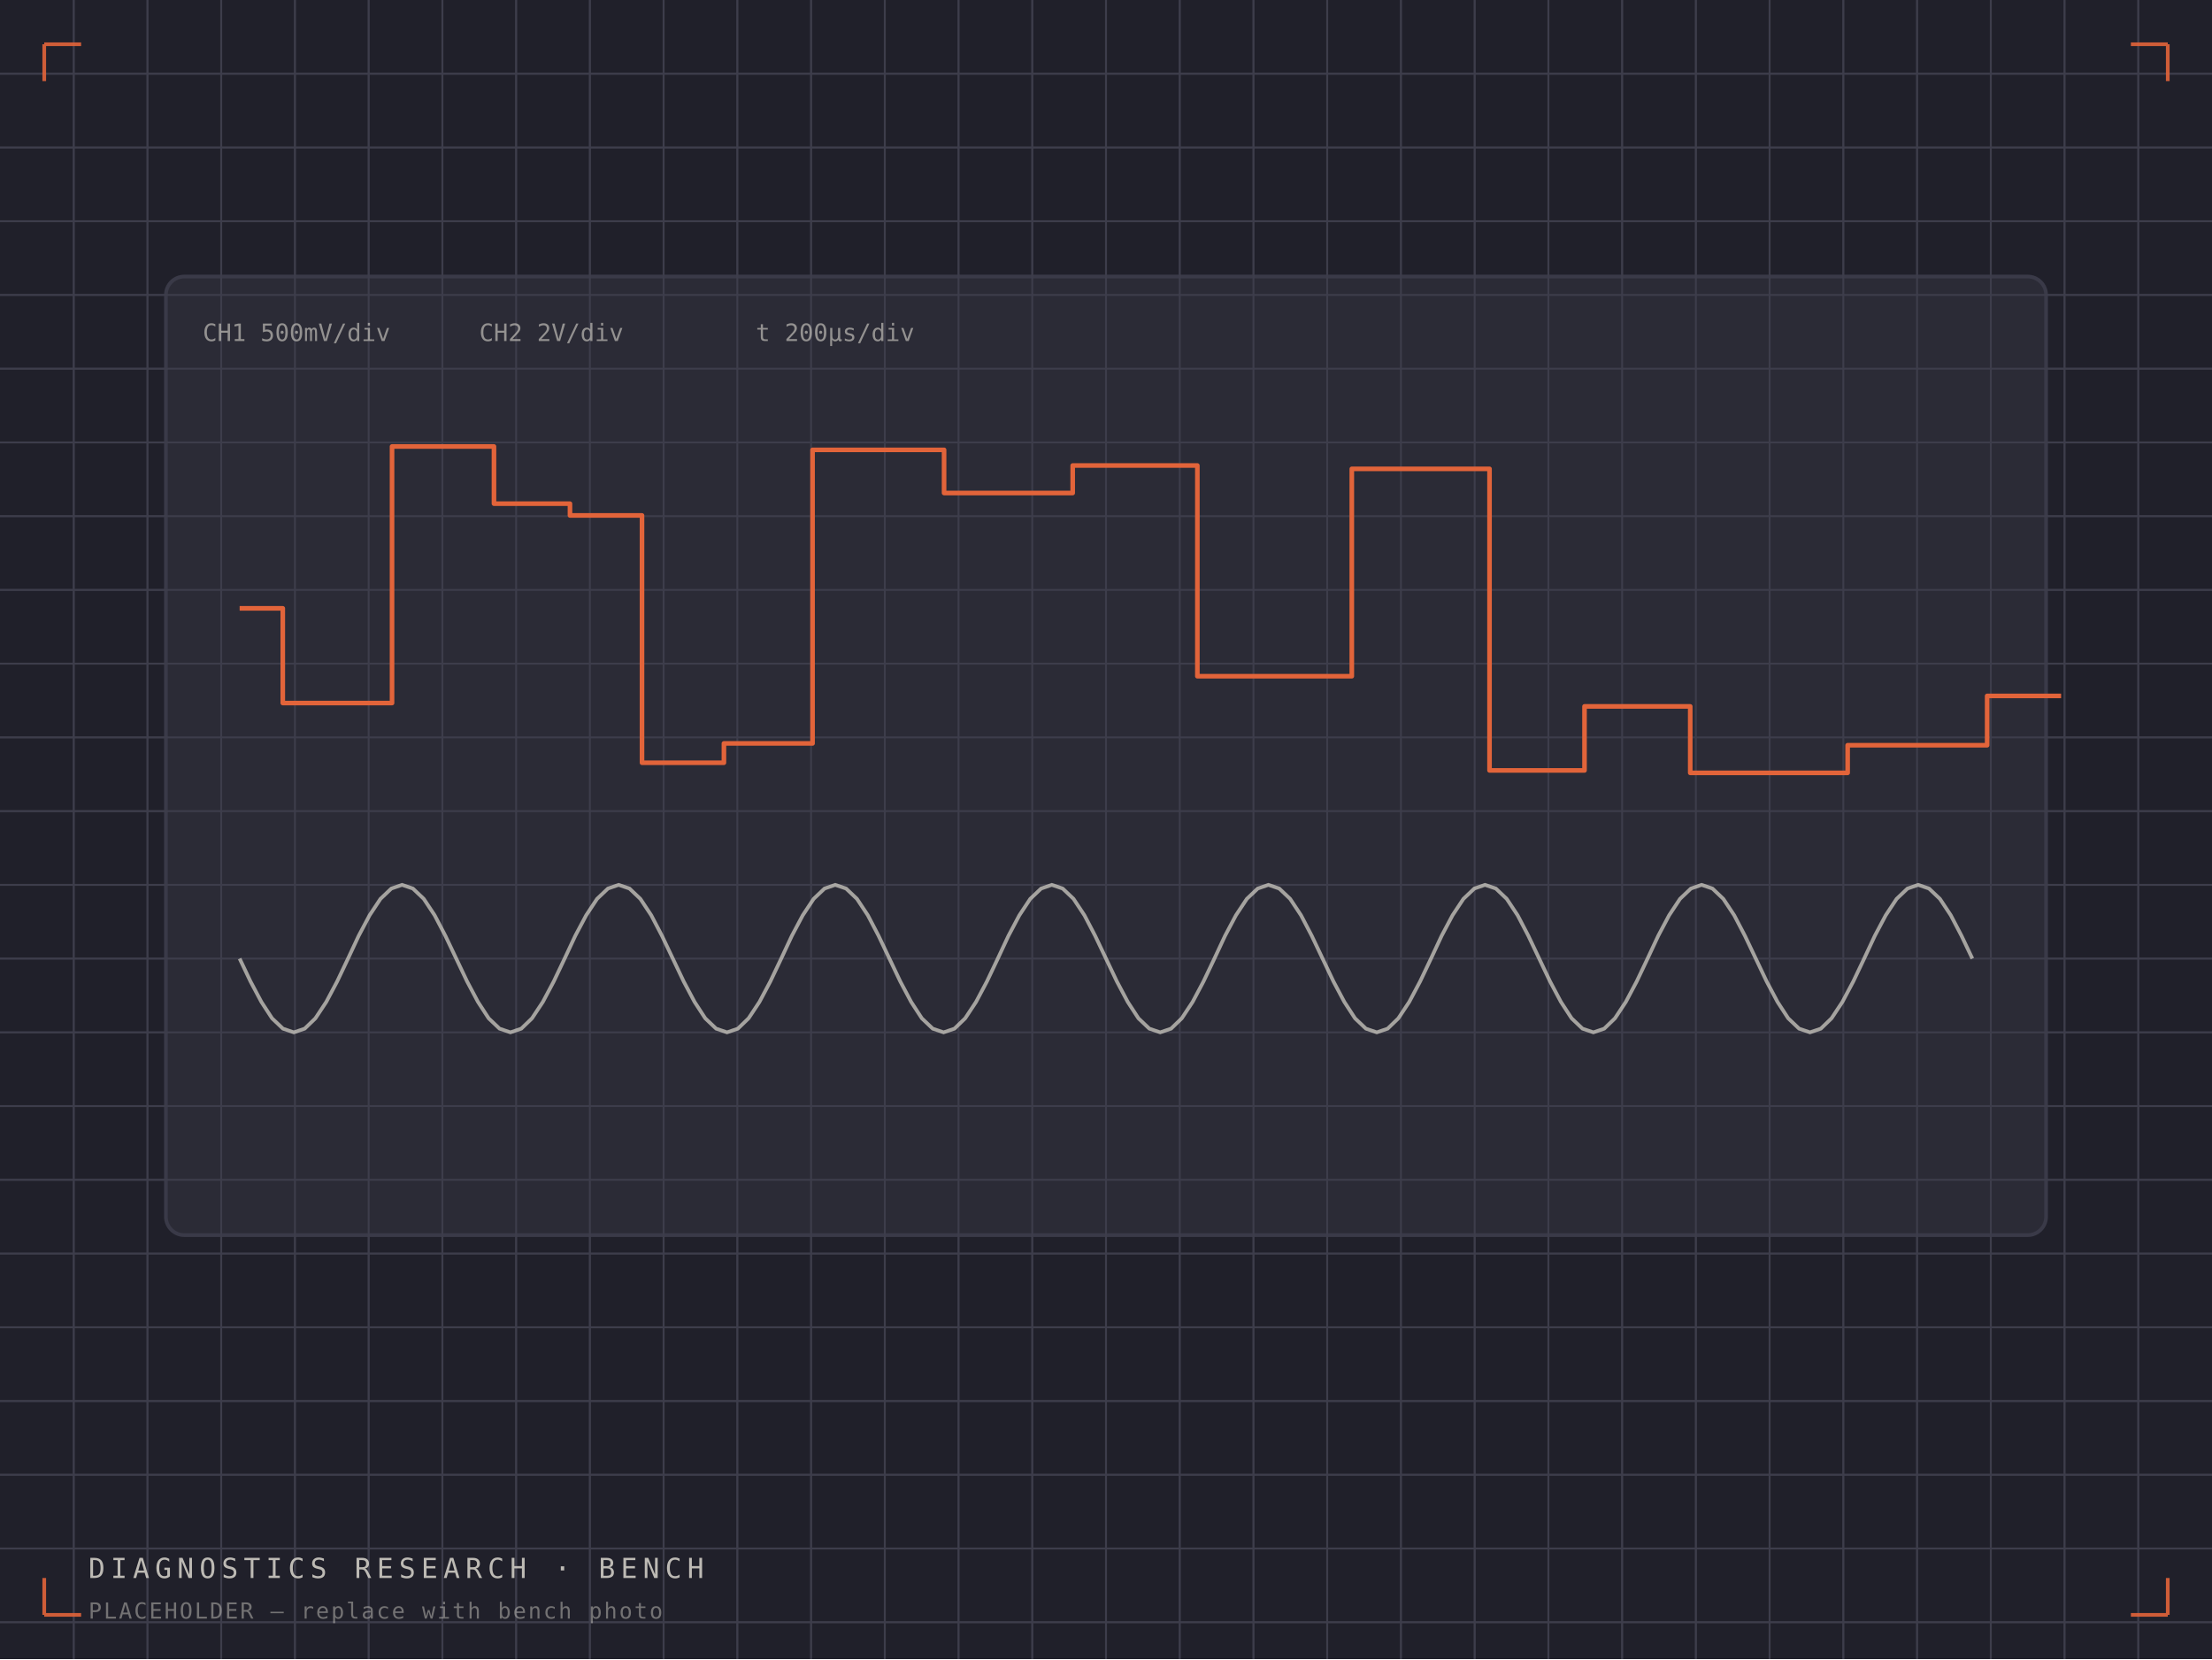
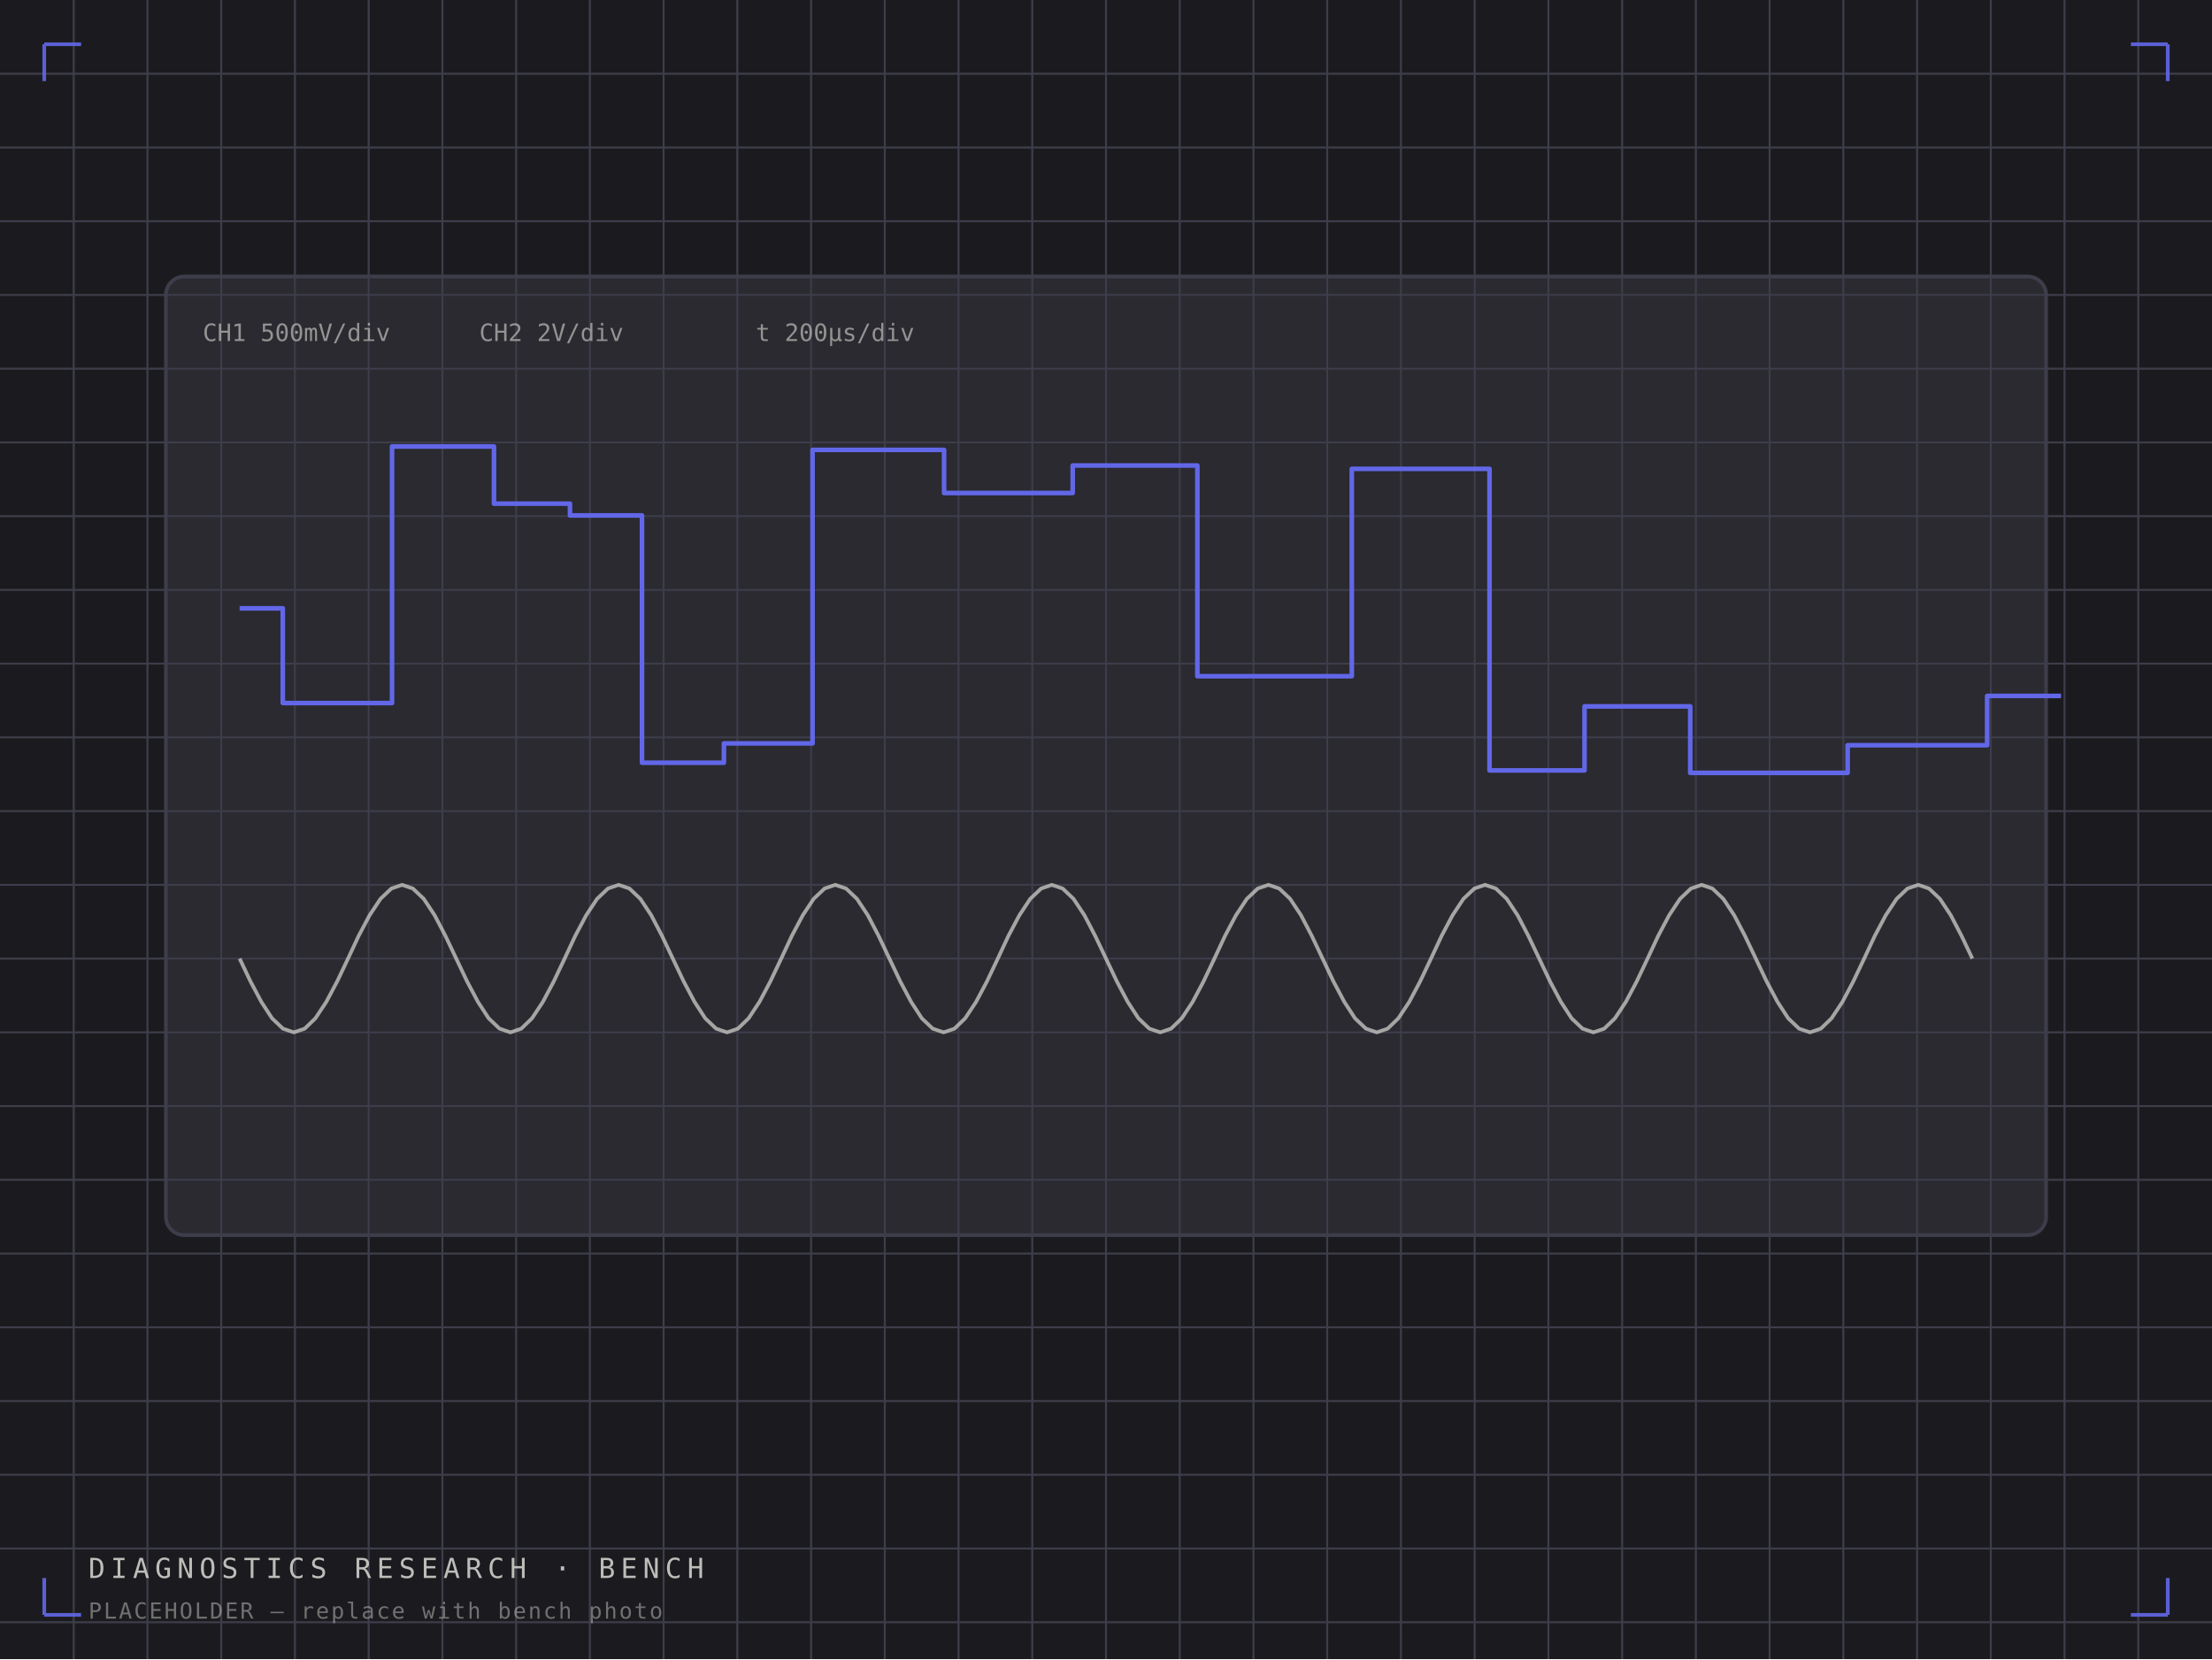
<svg xmlns="http://www.w3.org/2000/svg" width="1200" height="900" viewBox="0 0 1200 900" role="img">
-   <rect width="1200" height="900" fill="#20202a" />
-   <g stroke="#33333f" stroke-width="1">
+   <rect width="1200" height="900" fill="#1b1b1f" />
+   <g stroke="#28282e" stroke-width="1">
    <line x1="40" y1="0" x2="40" y2="900" />
    <line x1="80" y1="0" x2="80" y2="900" />
    <line x1="120" y1="0" x2="120" y2="900" />
    <line x1="160" y1="0" x2="160" y2="900" />
    <line x1="200" y1="0" x2="200" y2="900" />
    <line x1="240" y1="0" x2="240" y2="900" />
    <line x1="280" y1="0" x2="280" y2="900" />
    <line x1="320" y1="0" x2="320" y2="900" />
    <line x1="360" y1="0" x2="360" y2="900" />
    <line x1="400" y1="0" x2="400" y2="900" />
    <line x1="440" y1="0" x2="440" y2="900" />
    <line x1="480" y1="0" x2="480" y2="900" />
    <line x1="520" y1="0" x2="520" y2="900" />
    <line x1="560" y1="0" x2="560" y2="900" />
    <line x1="600" y1="0" x2="600" y2="900" />
    <line x1="640" y1="0" x2="640" y2="900" />
    <line x1="680" y1="0" x2="680" y2="900" />
    <line x1="720" y1="0" x2="720" y2="900" />
    <line x1="760" y1="0" x2="760" y2="900" />
    <line x1="800" y1="0" x2="800" y2="900" />
    <line x1="840" y1="0" x2="840" y2="900" />
    <line x1="880" y1="0" x2="880" y2="900" />
    <line x1="920" y1="0" x2="920" y2="900" />
    <line x1="960" y1="0" x2="960" y2="900" />
    <line x1="1000" y1="0" x2="1000" y2="900" />
    <line x1="1040" y1="0" x2="1040" y2="900" />
    <line x1="1080" y1="0" x2="1080" y2="900" />
    <line x1="1120" y1="0" x2="1120" y2="900" />
    <line x1="1160" y1="0" x2="1160" y2="900" />
    <line x1="0" y1="40" x2="1200" y2="40" />
    <line x1="0" y1="80" x2="1200" y2="80" />
    <line x1="0" y1="120" x2="1200" y2="120" />
    <line x1="0" y1="160" x2="1200" y2="160" />
    <line x1="0" y1="200" x2="1200" y2="200" />
    <line x1="0" y1="240" x2="1200" y2="240" />
    <line x1="0" y1="280" x2="1200" y2="280" />
    <line x1="0" y1="320" x2="1200" y2="320" />
    <line x1="0" y1="360" x2="1200" y2="360" />
    <line x1="0" y1="400" x2="1200" y2="400" />
    <line x1="0" y1="440" x2="1200" y2="440" />
    <line x1="0" y1="480" x2="1200" y2="480" />
    <line x1="0" y1="520" x2="1200" y2="520" />
    <line x1="0" y1="560" x2="1200" y2="560" />
    <line x1="0" y1="600" x2="1200" y2="600" />
    <line x1="0" y1="640" x2="1200" y2="640" />
    <line x1="0" y1="680" x2="1200" y2="680" />
    <line x1="0" y1="720" x2="1200" y2="720" />
    <line x1="0" y1="760" x2="1200" y2="760" />
    <line x1="0" y1="800" x2="1200" y2="800" />
    <line x1="0" y1="840" x2="1200" y2="840" />
    <line x1="0" y1="880" x2="1200" y2="880" />
  </g>
-   <rect x="90" y="150" width="1020" height="520" rx="10" fill="#2b2b36" stroke="#3a3a48" stroke-width="2" />
+   <rect x="90" y="150" width="1020" height="520" rx="10" fill="#2a2a30" stroke="#3d3d4b" stroke-width="2" />
  <g stroke="#3d3d4b" stroke-width="1">
    <line x1="40" y1="0" x2="40" y2="900" />
    <line x1="80" y1="0" x2="80" y2="900" />
    <line x1="120" y1="0" x2="120" y2="900" />
    <line x1="160" y1="0" x2="160" y2="900" />
    <line x1="200" y1="0" x2="200" y2="900" />
    <line x1="240" y1="0" x2="240" y2="900" />
    <line x1="280" y1="0" x2="280" y2="900" />
    <line x1="320" y1="0" x2="320" y2="900" />
    <line x1="360" y1="0" x2="360" y2="900" />
    <line x1="400" y1="0" x2="400" y2="900" />
    <line x1="440" y1="0" x2="440" y2="900" />
    <line x1="480" y1="0" x2="480" y2="900" />
    <line x1="520" y1="0" x2="520" y2="900" />
    <line x1="560" y1="0" x2="560" y2="900" />
    <line x1="600" y1="0" x2="600" y2="900" />
    <line x1="640" y1="0" x2="640" y2="900" />
    <line x1="680" y1="0" x2="680" y2="900" />
    <line x1="720" y1="0" x2="720" y2="900" />
    <line x1="760" y1="0" x2="760" y2="900" />
    <line x1="800" y1="0" x2="800" y2="900" />
    <line x1="840" y1="0" x2="840" y2="900" />
    <line x1="880" y1="0" x2="880" y2="900" />
    <line x1="920" y1="0" x2="920" y2="900" />
    <line x1="960" y1="0" x2="960" y2="900" />
    <line x1="1000" y1="0" x2="1000" y2="900" />
    <line x1="1040" y1="0" x2="1040" y2="900" />
    <line x1="1080" y1="0" x2="1080" y2="900" />
    <line x1="1120" y1="0" x2="1120" y2="900" />
    <line x1="1160" y1="0" x2="1160" y2="900" />
    <line x1="0" y1="40" x2="1200" y2="40" />
    <line x1="0" y1="80" x2="1200" y2="80" />
    <line x1="0" y1="120" x2="1200" y2="120" />
    <line x1="0" y1="160" x2="1200" y2="160" />
    <line x1="0" y1="200" x2="1200" y2="200" />
    <line x1="0" y1="240" x2="1200" y2="240" />
    <line x1="0" y1="280" x2="1200" y2="280" />
    <line x1="0" y1="320" x2="1200" y2="320" />
    <line x1="0" y1="360" x2="1200" y2="360" />
    <line x1="0" y1="400" x2="1200" y2="400" />
    <line x1="0" y1="440" x2="1200" y2="440" />
    <line x1="0" y1="480" x2="1200" y2="480" />
    <line x1="0" y1="520" x2="1200" y2="520" />
    <line x1="0" y1="560" x2="1200" y2="560" />
    <line x1="0" y1="600" x2="1200" y2="600" />
    <line x1="0" y1="640" x2="1200" y2="640" />
    <line x1="0" y1="680" x2="1200" y2="680" />
    <line x1="0" y1="720" x2="1200" y2="720" />
    <line x1="0" y1="760" x2="1200" y2="760" />
    <line x1="0" y1="800" x2="1200" y2="800" />
    <line x1="0" y1="840" x2="1200" y2="840" />
    <line x1="0" y1="880" x2="1200" y2="880" />
  </g>
-   <path d="M130 330 H153.405 V381.365 H188.511 H212.678 V242.192 H248.929 H267.975 V273.209 H296.544 H309.204 V279.6 H328.195 H348.288 V413.753 H378.427 H392.72 V403.274 H414.158 H440.809 V244.022 H480.786 H512.157 V267.438 H559.212 H581.936 V252.511 H616.021 H649.564 V366.822 H699.878 H733.349 V254.331 H783.555 H808.059 V417.919 H844.815 H859.592 V383.187 H881.757 H916.943 V419.246 H969.721 H1002.339 V404.249 H1051.266 H1078.014 V377.515 H1118.136" fill="none" stroke="#e2643a" stroke-width="2.5" stroke-linejoin="round" />
-   <path d="M130 520 L135.9 532.4 L141.8 543.5 L147.6 552.4 L153.5 558.0 L159.4 560.0 L165.3 558.0 L171.1 552.4 L177.0 543.5 L182.9 532.4 L188.8 520.0 L194.6 507.6 L200.5 496.5 L206.4 487.6 L212.3 482.0 L218.1 480.0 L224.0 482.0 L229.9 487.6 L235.8 496.5 L241.6 507.6 L247.5 520.0 L253.4 532.4 L259.3 543.5 L265.1 552.4 L271.0 558.0 L276.9 560.0 L282.8 558.0 L288.6 552.4 L294.5 543.5 L300.4 532.4 L306.3 520.0 L312.1 507.6 L318.0 496.5 L323.9 487.6 L329.8 482.0 L335.6 480.0 L341.5 482.0 L347.4 487.6 L353.3 496.5 L359.1 507.6 L365.0 520.0 L370.9 532.4 L376.8 543.5 L382.6 552.4 L388.5 558.0 L394.4 560.0 L400.3 558.0 L406.1 552.4 L412.0 543.5 L417.9 532.4 L423.8 520.0 L429.6 507.6 L435.5 496.5 L441.4 487.6 L447.3 482.0 L453.1 480.0 L459.0 482.0 L464.9 487.6 L470.8 496.5 L476.6 507.6 L482.5 520.0 L488.4 532.4 L494.3 543.5 L500.1 552.4 L506.0 558.0 L511.9 560.0 L517.8 558.0 L523.6 552.4 L529.5 543.5 L535.4 532.4 L541.3 520.0 L547.1 507.6 L553.0 496.5 L558.9 487.6 L564.8 482.0 L570.6 480.0 L576.5 482.0 L582.4 487.6 L588.3 496.5 L594.1 507.6 L600.0 520.0 L605.9 532.4 L611.8 543.5 L617.6 552.4 L623.5 558.0 L629.4 560.0 L635.3 558.0 L641.1 552.4 L647.0 543.5 L652.9 532.4 L658.8 520.0 L664.6 507.6 L670.5 496.5 L676.4 487.6 L682.3 482.0 L688.1 480.0 L694.0 482.0 L699.9 487.6 L705.8 496.5 L711.6 507.6 L717.5 520.0 L723.4 532.4 L729.3 543.5 L735.1 552.4 L741.0 558.0 L746.9 560.0 L752.8 558.0 L758.6 552.4 L764.5 543.5 L770.4 532.4 L776.3 520.0 L782.1 507.6 L788.0 496.5 L793.9 487.6 L799.8 482.0 L805.6 480.0 L811.5 482.0 L817.4 487.6 L823.3 496.5 L829.1 507.6 L835.0 520.0 L840.9 532.4 L846.8 543.5 L852.6 552.4 L858.5 558.0 L864.4 560.0 L870.3 558.0 L876.1 552.4 L882.0 543.5 L887.9 532.4 L893.8 520.0 L899.6 507.6 L905.5 496.5 L911.4 487.6 L917.3 482.0 L923.1 480.0 L929.0 482.0 L934.9 487.6 L940.8 496.5 L946.6 507.6 L952.5 520.0 L958.4 532.4 L964.3 543.5 L970.1 552.4 L976.0 558.0 L981.9 560.0 L987.8 558.0 L993.6 552.4 L999.5 543.5 L1005.4 532.4 L1011.3 520.0 L1017.1 507.6 L1023.0 496.5 L1028.9 487.6 L1034.8 482.0 L1040.6 480.0 L1046.5 482.0 L1052.4 487.6 L1058.3 496.5 L1064.1 507.6 L1070.0 520.0" fill="none" stroke="#d8d5cc" stroke-width="2" opacity="0.7" />
-   <g font-family="ui-monospace, Menlo, Consolas, monospace" fill="#d8d5cc" font-size="13" opacity="0.6">
+   <path d="M130 330 H153.405 V381.365 H188.511 H212.678 V242.192 H248.929 H267.975 V273.209 H296.544 H309.204 V279.6 H328.195 H348.288 V413.753 H378.427 H392.72 V403.274 H414.158 H440.809 V244.022 H480.786 H512.157 V267.438 H559.212 H581.936 V252.511 H616.021 H649.564 V366.822 H699.878 H733.349 V254.331 H783.555 H808.059 V417.919 H844.815 H859.592 V383.187 H881.757 H916.943 V419.246 H969.721 H1002.339 V404.249 H1051.266 H1078.014 V377.515 H1118.136" fill="none" stroke="#6267e8" stroke-width="2.5" stroke-linejoin="round" />
+   <path d="M130 520 L135.9 532.4 L141.8 543.5 L147.6 552.4 L153.5 558.0 L159.4 560.0 L165.3 558.0 L171.1 552.4 L177.0 543.5 L182.9 532.4 L188.8 520.0 L194.6 507.6 L200.5 496.5 L206.4 487.6 L212.3 482.0 L218.1 480.0 L224.0 482.0 L229.9 487.6 L235.8 496.5 L241.6 507.6 L247.5 520.0 L253.4 532.4 L259.3 543.5 L265.1 552.4 L271.0 558.0 L276.9 560.0 L282.8 558.0 L288.6 552.4 L294.5 543.5 L300.4 532.4 L306.3 520.0 L312.1 507.6 L318.0 496.5 L323.9 487.6 L329.8 482.0 L335.6 480.0 L341.5 482.0 L347.4 487.6 L353.3 496.5 L359.1 507.6 L365.0 520.0 L370.9 532.4 L376.8 543.5 L382.6 552.4 L388.5 558.0 L394.4 560.0 L400.3 558.0 L406.1 552.4 L412.0 543.5 L417.9 532.4 L423.8 520.0 L429.6 507.6 L435.5 496.5 L441.4 487.6 L447.3 482.0 L453.1 480.0 L459.0 482.0 L464.9 487.6 L470.8 496.5 L476.6 507.6 L482.5 520.0 L488.4 532.4 L494.3 543.5 L500.1 552.4 L506.0 558.0 L511.9 560.0 L517.8 558.0 L523.6 552.4 L529.5 543.5 L535.4 532.4 L541.3 520.0 L547.1 507.6 L553.0 496.5 L558.9 487.6 L564.8 482.0 L570.6 480.0 L576.5 482.0 L582.4 487.6 L588.3 496.5 L594.1 507.6 L600.0 520.0 L605.9 532.4 L611.8 543.5 L617.6 552.4 L623.5 558.0 L629.4 560.0 L635.3 558.0 L641.1 552.4 L647.0 543.5 L652.9 532.4 L658.8 520.0 L664.6 507.6 L670.5 496.5 L676.4 487.6 L682.3 482.0 L688.1 480.0 L694.0 482.0 L699.9 487.6 L705.8 496.5 L711.6 507.6 L717.5 520.0 L723.4 532.4 L729.3 543.5 L735.1 552.4 L741.0 558.0 L746.9 560.0 L752.8 558.0 L758.6 552.4 L764.5 543.5 L770.4 532.4 L776.3 520.0 L782.1 507.6 L788.0 496.5 L793.9 487.6 L799.8 482.0 L805.6 480.0 L811.5 482.0 L817.4 487.6 L823.3 496.5 L829.1 507.6 L835.0 520.0 L840.9 532.4 L846.8 543.5 L852.6 552.4 L858.5 558.0 L864.4 560.0 L870.3 558.0 L876.1 552.4 L882.0 543.5 L887.9 532.4 L893.8 520.0 L899.6 507.6 L905.5 496.5 L911.4 487.6 L917.3 482.0 L923.1 480.0 L929.0 482.0 L934.9 487.6 L940.8 496.5 L946.6 507.6 L952.5 520.0 L958.4 532.4 L964.3 543.5 L970.1 552.4 L976.0 558.0 L981.9 560.0 L987.8 558.0 L993.6 552.4 L999.5 543.5 L1005.4 532.4 L1011.3 520.0 L1017.1 507.6 L1023.0 496.5 L1028.9 487.6 L1034.8 482.0 L1040.6 480.0 L1046.5 482.0 L1052.4 487.6 L1058.3 496.5 L1064.1 507.6 L1070.0 520.0" fill="none" stroke="#d9d9d4" stroke-width="2" opacity="0.7" />
+   <g font-family="ui-monospace, Menlo, Consolas, monospace" fill="#d9d9d4" font-size="13" opacity="0.6">
    <text x="110" y="185">CH1 500mV/div</text>
    <text x="260" y="185">CH2 2V/div</text>
    <text x="410" y="185">t 200µs/div</text>
  </g>
-   <g font-family="ui-monospace, Menlo, Consolas, monospace" fill="#d8d5cc">
+   <g font-family="ui-monospace, Menlo, Consolas, monospace" fill="#d9d9d4">
    <text x="48" y="856" font-size="15" letter-spacing="3" opacity="0.85">DIAGNOSTICS RESEARCH · BENCH</text>
    <text x="48" y="878" font-size="12" letter-spacing="1" opacity="0.45">PLACEHOLDER — replace with bench photo</text>
  </g>
-   <g stroke="#e2643a" stroke-width="2" opacity="0.9">
+   <g stroke="#6267e8" stroke-width="2" opacity="0.9">
    <path d="M24 24 h20 M24 24 v20" />
    <path d="M1176 24 h-20 M1176 24 v20" />
    <path d="M24 876 h20 M24 876 v-20" />
    <path d="M1176 876 h-20 M1176 876 v-20" />
  </g>
</svg>
